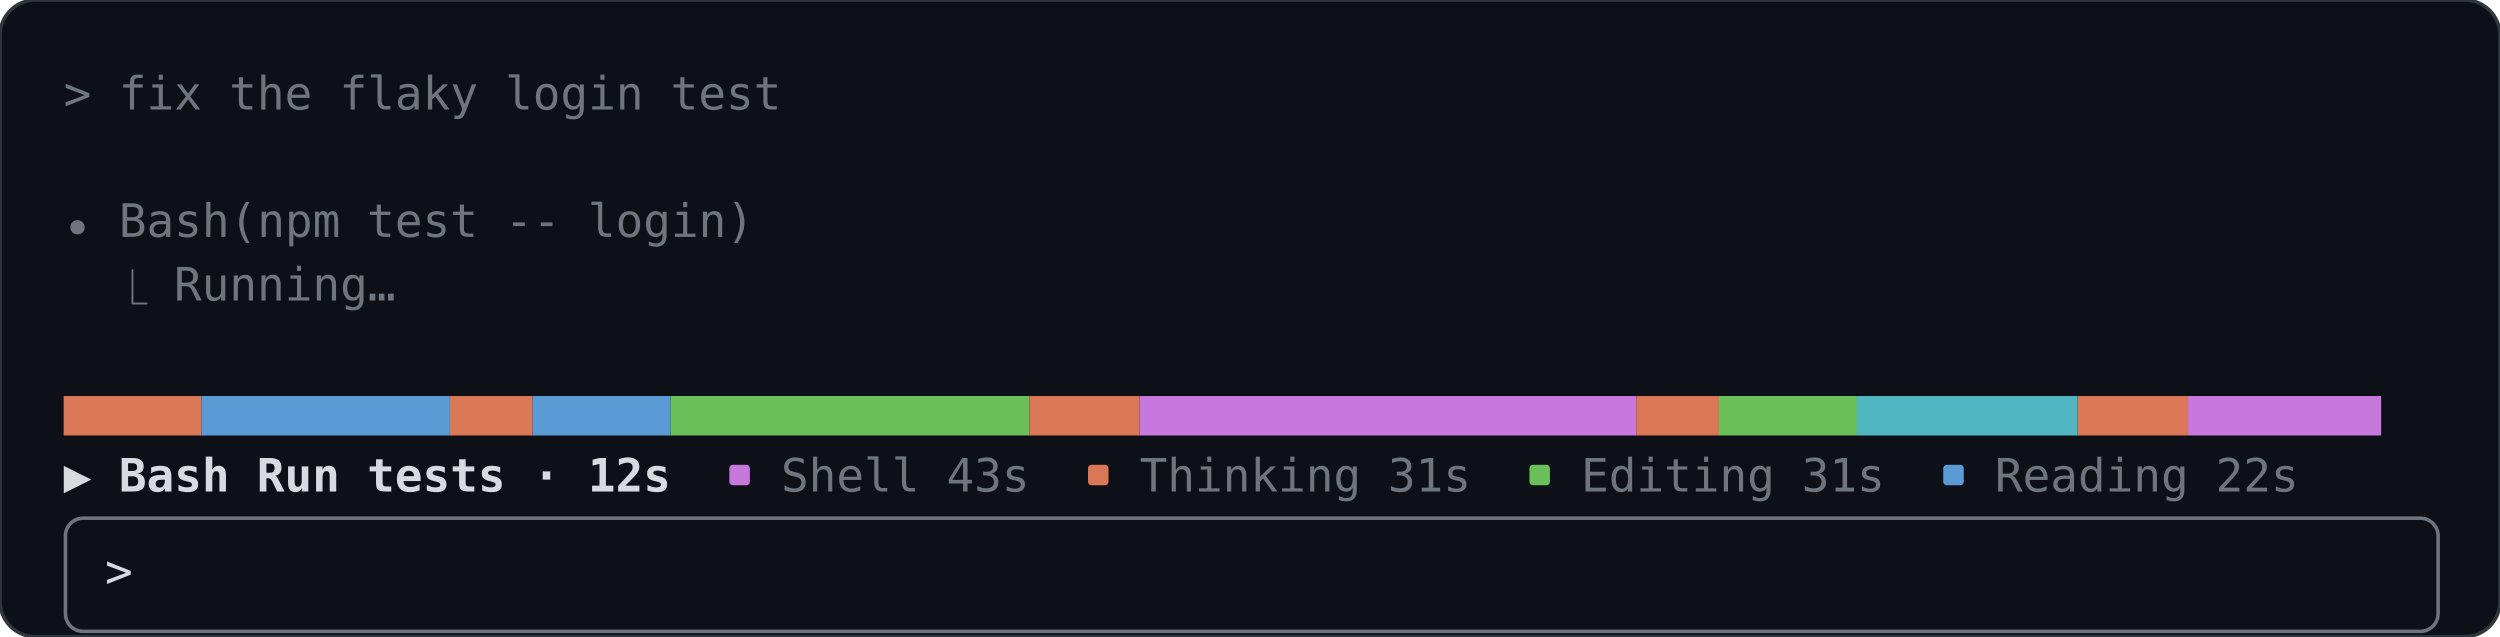
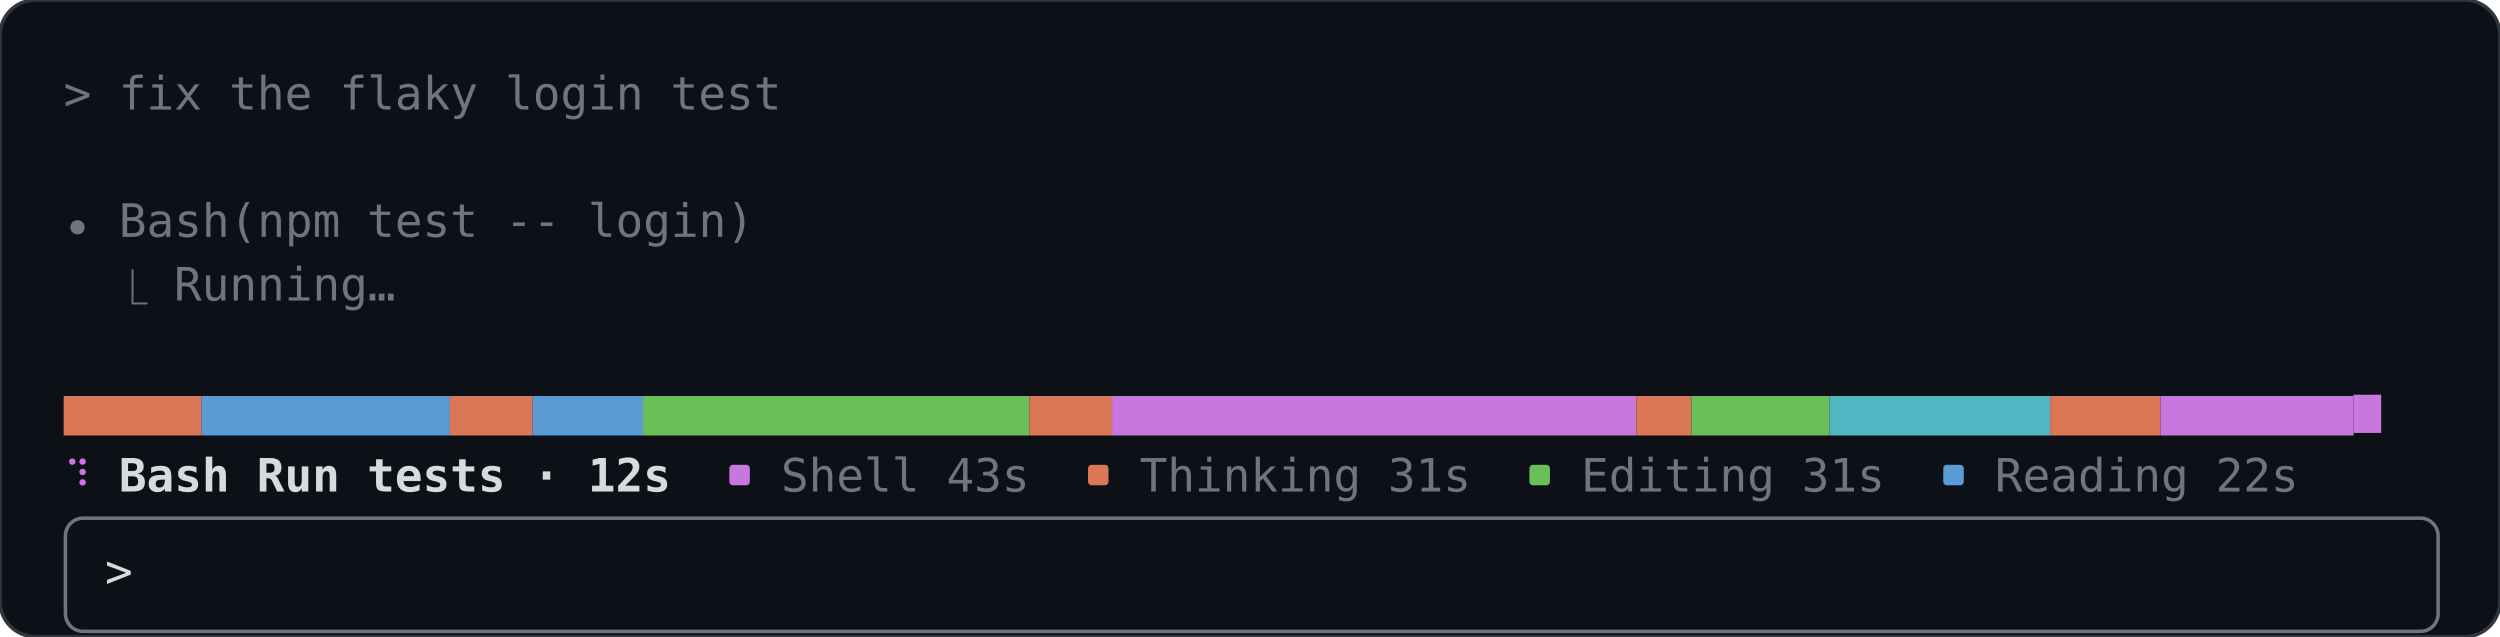
<svg xmlns="http://www.w3.org/2000/svg" width="706.8" height="180" viewBox="0 0 706.8 180">
  <rect width="706.8" height="180" rx="10" fill="#0d1117" stroke="#30363d" />
  <g font-family="ui-monospace, SFMono-Regular, Menlo, Consolas, monospace" font-size="13">
    <text x="18" y="30.96" textLength="7.8" lengthAdjust="spacingAndGlyphs" fill="#6f757e">&gt;</text>
    <text x="33.6" y="30.96" textLength="23.4" lengthAdjust="spacingAndGlyphs" fill="#6f757e">fix</text>
    <text x="64.8" y="30.96" textLength="23.4" lengthAdjust="spacingAndGlyphs" fill="#6f757e">the</text>
    <text x="96" y="30.96" textLength="39" lengthAdjust="spacingAndGlyphs" fill="#6f757e">flaky</text>
    <text x="142.8" y="30.96" textLength="39" lengthAdjust="spacingAndGlyphs" fill="#6f757e">login</text>
    <text x="189.6" y="30.96" textLength="31.2" lengthAdjust="spacingAndGlyphs" fill="#6f757e">test</text>
    <text x="18" y="66.96" textLength="7.8" lengthAdjust="spacingAndGlyphs" fill="#6f757e">⏺</text>
    <text x="33.6" y="66.96" textLength="62.4" lengthAdjust="spacingAndGlyphs" fill="#6f757e">Bash(npm</text>
    <text x="103.8" y="66.96" textLength="31.2" lengthAdjust="spacingAndGlyphs" fill="#6f757e">test</text>
    <text x="142.8" y="66.96" textLength="15.6" lengthAdjust="spacingAndGlyphs" fill="#6f757e">--</text>
    <text x="166.2" y="66.96" textLength="46.8" lengthAdjust="spacingAndGlyphs" fill="#6f757e">login)</text>
    <text x="33.6" y="84.96" textLength="7.8" lengthAdjust="spacingAndGlyphs" fill="#6f757e">⎿</text>
    <text x="49.2" y="84.96" textLength="62.4" lengthAdjust="spacingAndGlyphs" fill="#6f757e">Running…</text>
    <rect x="18" y="111.96" width="39" height="11.16" fill="#D97757" />
    <rect x="57" y="111.96" width="70.2" height="11.16" fill="#5B9BD5" />
    <rect x="127.2" y="111.96" width="23.4" height="11.16" fill="#D97757" />
-     <rect x="150.6" y="111.96" width="39" height="11.16" fill="#5B9BD5" />
-     <rect x="189.6" y="111.96" width="101.4" height="11.16" fill="#6BBF59" />
-     <rect x="291" y="111.96" width="31.2" height="11.16" fill="#D97757" />
-     <rect x="322.2" y="111.96" width="140.4" height="11.16" fill="#C678DD" />
-     <rect x="462.6" y="111.96" width="23.4" height="11.16" fill="#D97757" />
-     <rect x="486" y="111.96" width="39" height="11.16" fill="#6BBF59" />
-     <rect x="525" y="111.96" width="62.4" height="11.16" fill="#4FB6C2" />
-     <rect x="587.4" y="111.96" width="31.2" height="11.16" fill="#D97757" />
-     <rect x="618.6" y="111.96" width="54.6" height="11.16" fill="#C678DD" />
-     <text x="18" y="138.96" textLength="7.8" lengthAdjust="spacingAndGlyphs" fill="#d7dade" font-weight="700">▶</text>
+     <rect x="150.6" y="111.96" width="31.2" height="11.16" fill="#5B9BD5" />
+     <rect x="181.8" y="111.96" width="109.2" height="11.16" fill="#6BBF59" />
+     <rect x="291" y="111.96" width="23.4" height="11.16" fill="#D97757" />
+     <rect x="314.4" y="111.96" width="148.2" height="11.16" fill="#C678DD" />
+     <rect x="462.6" y="111.96" width="15.6" height="11.16" fill="#D97757" />
+     <rect x="478.2" y="111.96" width="39" height="11.16" fill="#6BBF59" />
+     <rect x="517.2" y="111.96" width="62.4" height="11.16" fill="#4FB6C2" />
+     <rect x="579.6" y="111.96" width="31.2" height="11.16" fill="#D97757" />
+     <rect x="610.8" y="111.96" width="54.6" height="11.16" fill="#C678DD" />
+     <rect x="665.4" y="111.6" width="7.8" height="10.8" fill="#C678DD" />
+     <text x="18" y="138.96" textLength="7.8" lengthAdjust="spacingAndGlyphs" fill="#C678DD">⠹</text>
    <text x="33.6" y="138.96" textLength="31.2" lengthAdjust="spacingAndGlyphs" fill="#d7dade" font-weight="700">Bash</text>
    <text x="72.6" y="138.96" textLength="23.4" lengthAdjust="spacingAndGlyphs" fill="#d7dade" font-weight="700">Run</text>
    <text x="103.8" y="138.96" textLength="39" lengthAdjust="spacingAndGlyphs" fill="#d7dade" font-weight="700">tests</text>
    <text x="150.6" y="138.96" textLength="7.8" lengthAdjust="spacingAndGlyphs" fill="#d7dade" font-weight="700">·</text>
    <text x="166.2" y="138.96" textLength="23.4" lengthAdjust="spacingAndGlyphs" fill="#d7dade" font-weight="700">12s</text>
    <rect x="206.2" y="131.4" width="5.8" height="5.8" rx="1" fill="#C678DD" />
    <text x="220.8" y="138.96" textLength="39" lengthAdjust="spacingAndGlyphs" fill="#6f757e">Shell</text>
    <text x="267.6" y="138.96" textLength="23.4" lengthAdjust="spacingAndGlyphs" fill="#6f757e">43s</text>
    <rect x="307.6" y="131.4" width="5.8" height="5.8" rx="1" fill="#D97757" />
    <text x="322.2" y="138.96" textLength="62.4" lengthAdjust="spacingAndGlyphs" fill="#6f757e">Thinking</text>
    <text x="392.4" y="138.96" textLength="23.4" lengthAdjust="spacingAndGlyphs" fill="#6f757e">31s</text>
    <rect x="432.4" y="131.4" width="5.8" height="5.8" rx="1" fill="#6BBF59" />
    <text x="447" y="138.96" textLength="54.6" lengthAdjust="spacingAndGlyphs" fill="#6f757e">Editing</text>
    <text x="509.4" y="138.96" textLength="23.4" lengthAdjust="spacingAndGlyphs" fill="#6f757e">31s</text>
    <rect x="549.4" y="131.4" width="5.8" height="5.8" rx="1" fill="#5B9BD5" />
    <text x="564" y="138.96" textLength="54.6" lengthAdjust="spacingAndGlyphs" fill="#6f757e">Reading</text>
    <text x="626.4" y="138.96" textLength="23.4" lengthAdjust="spacingAndGlyphs" fill="#6f757e">22s</text>
    <rect x="18.5" y="146.5" width="670.8" height="32" rx="5" fill="none" stroke="#6f757e" />
    <text x="29.7" y="166" fill="#d7dade">&gt;</text>
  </g>
</svg>
